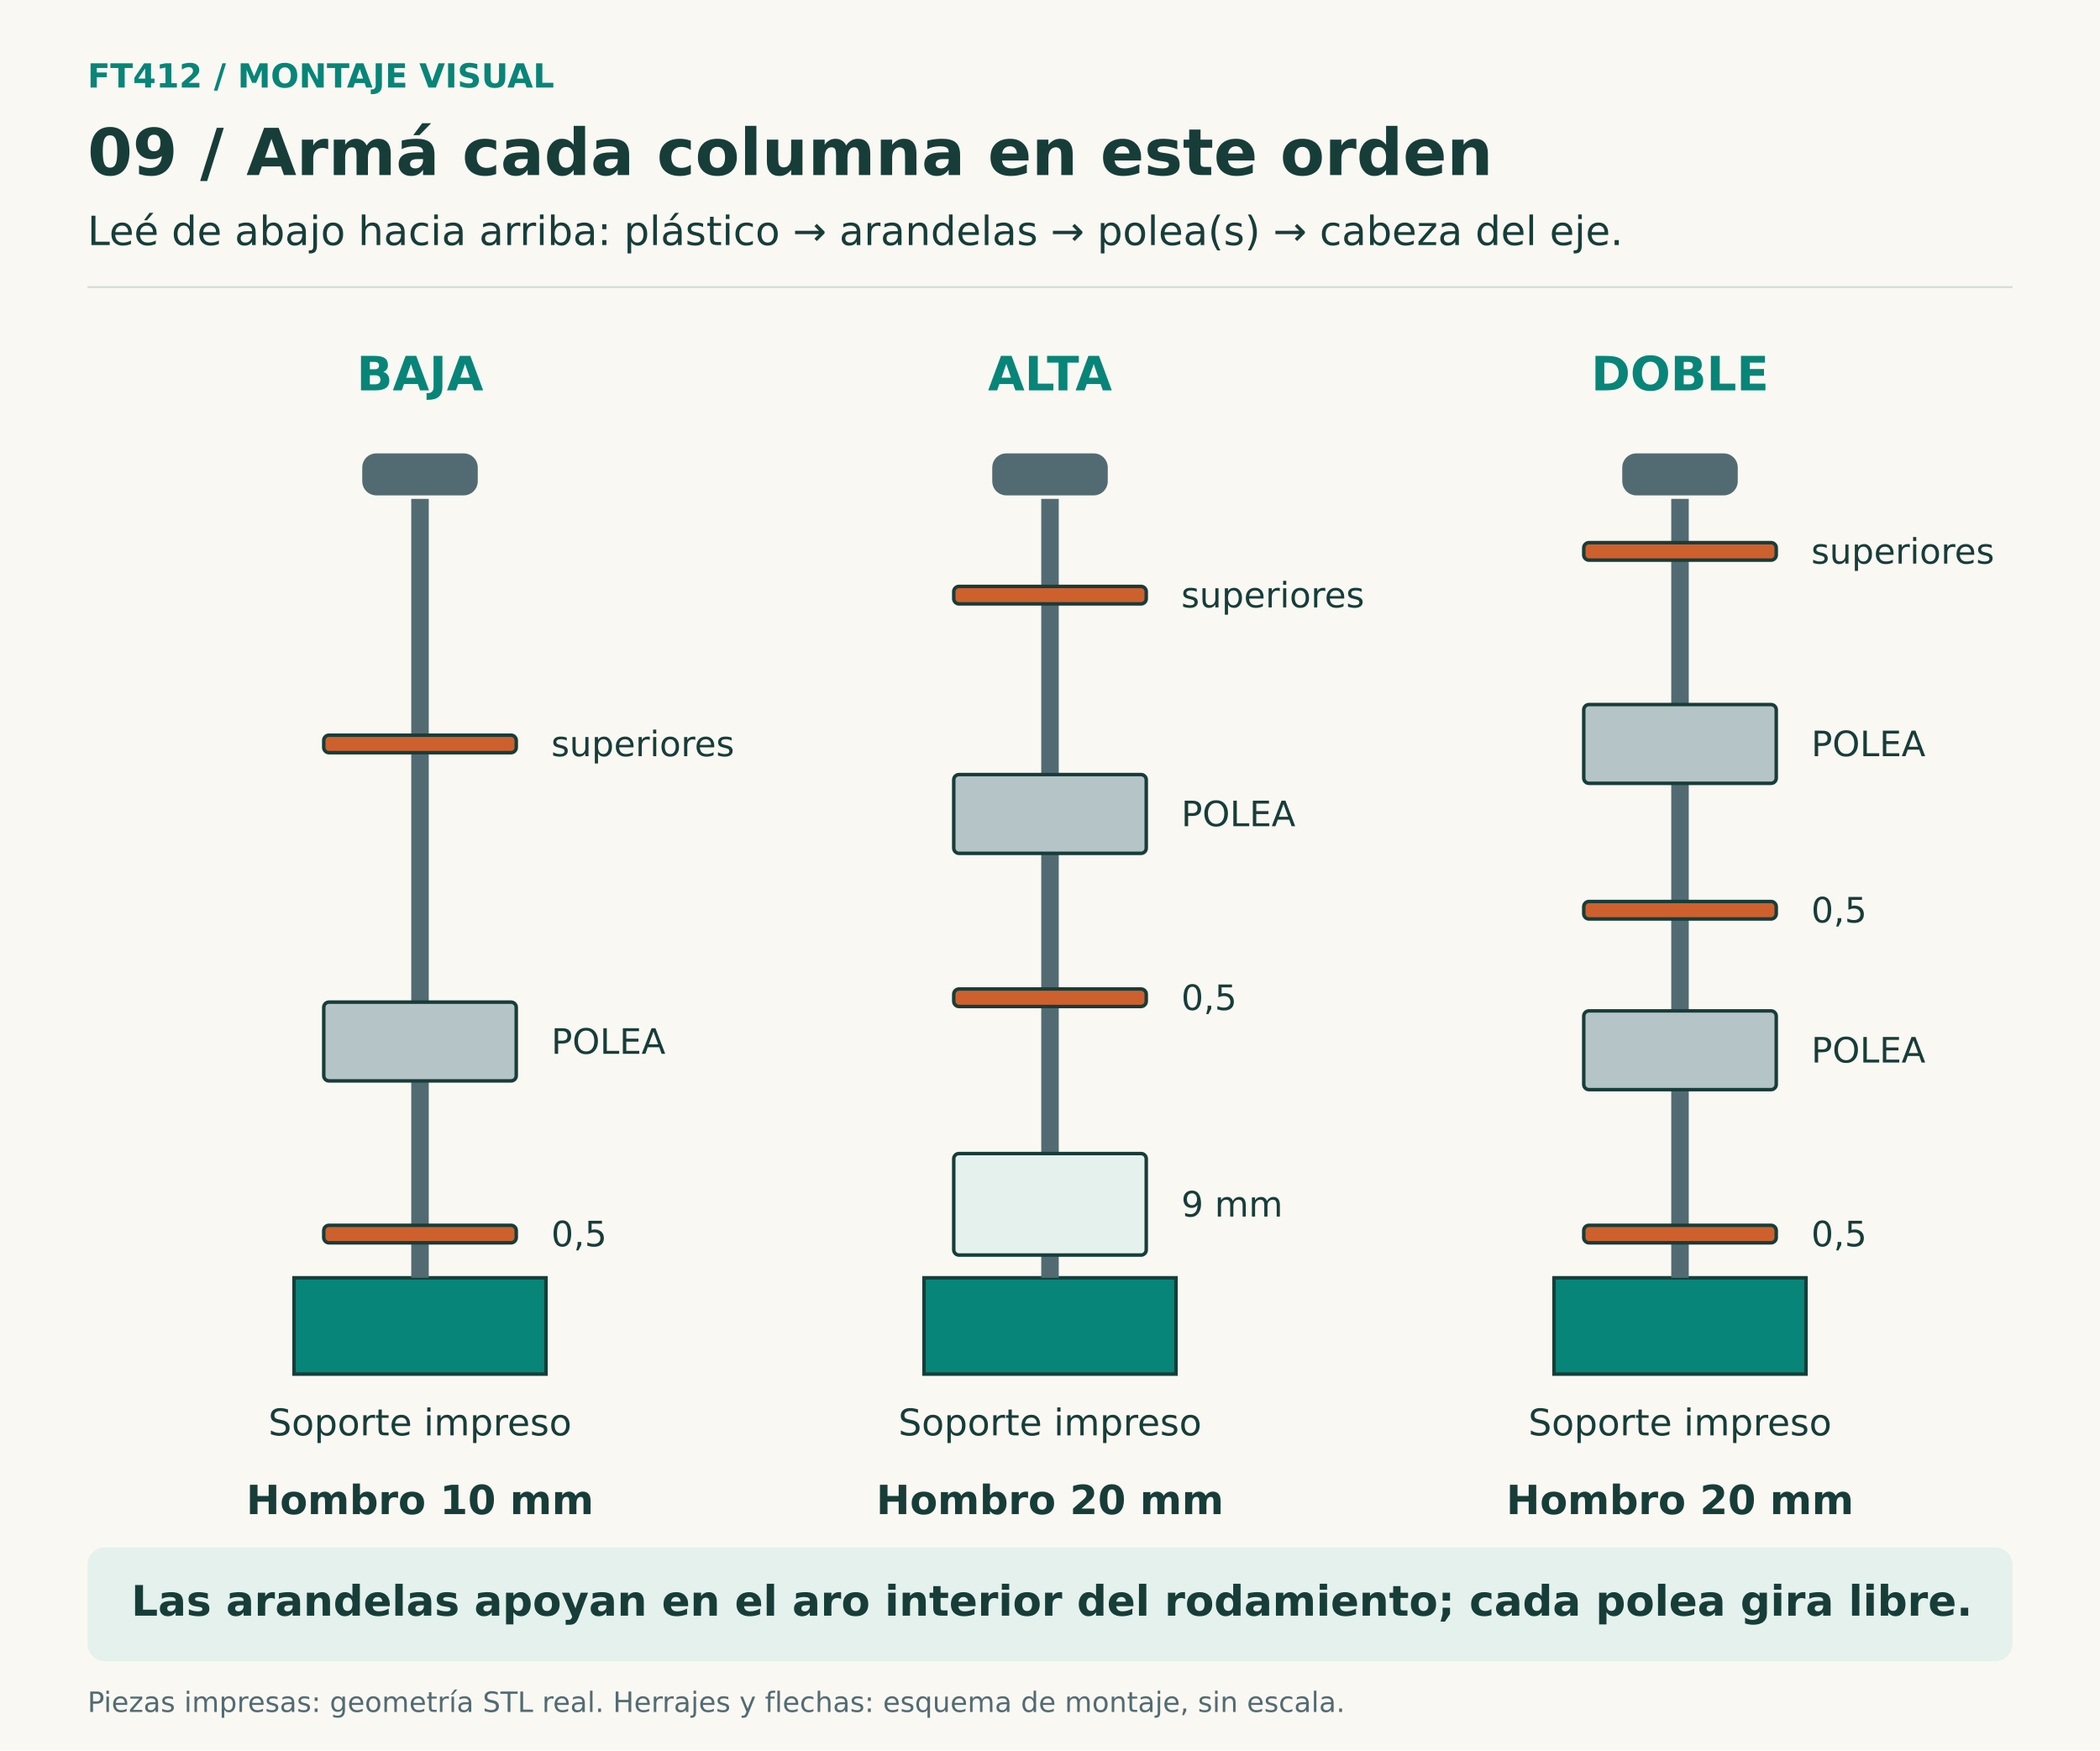
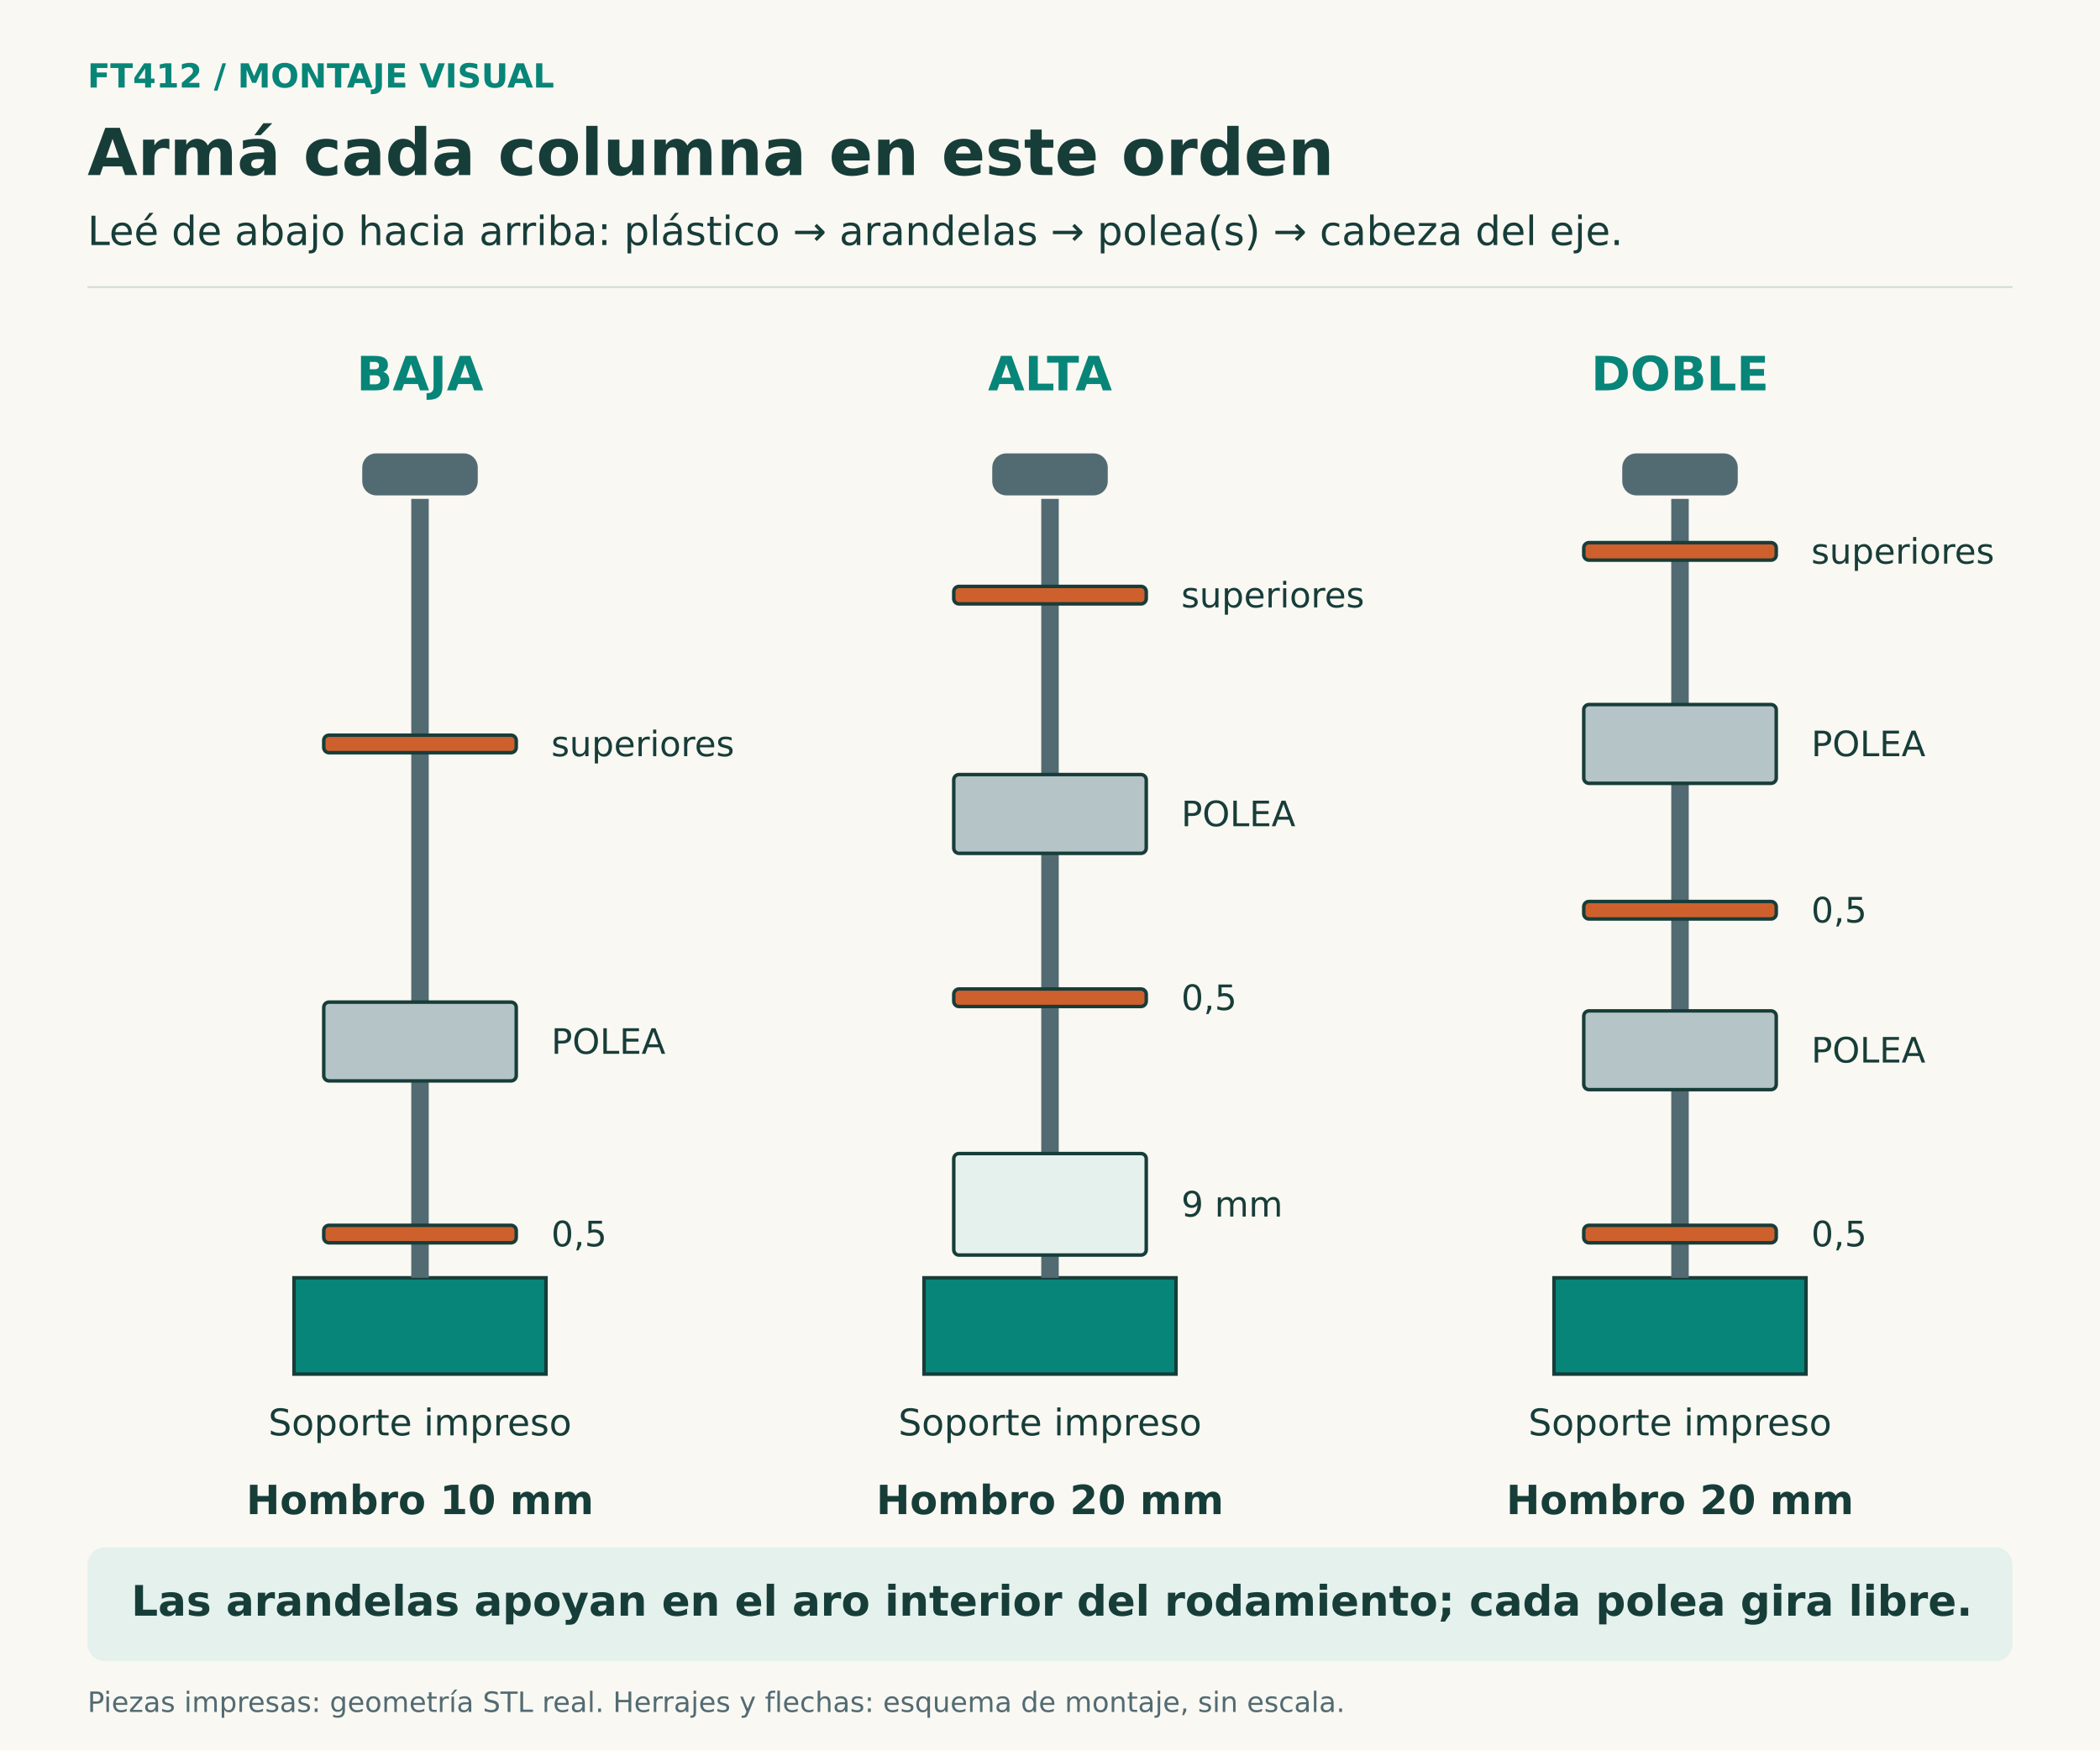
<svg xmlns="http://www.w3.org/2000/svg" width="1200" height="1000" viewBox="0 0 1200 1000" role="img">
  <defs>
    <marker id="arrow" markerWidth="8" markerHeight="8" refX="6" refY="3" orient="auto">
      <path d="M0,0 L6,3 L0,6" fill="#ce602e" />
    </marker>
  </defs>
  <rect width="1200" height="1000" fill="#faf8f2" />
  <text x="50" y="50.0" font-family="DejaVu Sans,Arial,sans-serif" font-size="19" font-weight="700" fill="#078578" text-anchor="start">FT412  /  MONTAJE VISUAL</text>
-   <text x="50" y="100.0" font-family="DejaVu Sans,Arial,sans-serif" font-size="37" font-weight="700" fill="#173d39" text-anchor="start">09 / Armá cada columna en este orden</text>
+   <text x="50" y="100.0" font-family="DejaVu Sans,Arial,sans-serif" font-size="37" font-weight="700" fill="#173d39" text-anchor="start">Armá cada columna en este orden</text>
  <text x="50" y="140.0" font-family="DejaVu Sans,Arial,sans-serif" font-size="23" font-weight="400" fill="#173d39" text-anchor="start">Leé de abajo hacia arriba: plástico → arandelas → polea(s) → cabeza del eje.</text>
  <line x1="50" y1="164" x2="1150" y2="164" stroke="#cedbd5" stroke-width="1" />
  <text x="240" y="223.0" font-family="DejaVu Sans,Arial,sans-serif" font-size="27" font-weight="700" fill="#078578" text-anchor="middle">BAJA</text>
  <rect x="168" y="730" width="144" height="55" rx="0" fill="#078578" stroke="#173d39" stroke-width="2" />
  <text x="240" y="820.0" font-family="DejaVu Sans,Arial,sans-serif" font-size="21" font-weight="400" fill="#173d39" text-anchor="middle">Soporte impreso</text>
  <line x1="240" y1="285" x2="240" y2="730" stroke="#526b73" stroke-width="10" />
  <rect x="185" y="700.0" width="110" height="10" rx="3" fill="#ce602e" stroke="#173d39" stroke-width="2" />
  <text x="315" y="712.0" font-family="DejaVu Sans,Arial,sans-serif" font-size="20" font-weight="400" fill="#173d39" text-anchor="start">0,5</text>
  <rect x="185" y="572.5" width="110" height="45" rx="3" fill="#b5c4c7" stroke="#173d39" stroke-width="2" />
  <text x="315" y="602.0" font-family="DejaVu Sans,Arial,sans-serif" font-size="20" font-weight="400" fill="#173d39" text-anchor="start">POLEA</text>
  <rect x="185" y="420.0" width="110" height="10" rx="3" fill="#ce602e" stroke="#173d39" stroke-width="2" />
  <text x="315" y="432.0" font-family="DejaVu Sans,Arial,sans-serif" font-size="20" font-weight="400" fill="#173d39" text-anchor="start">superiores</text>
  <rect x="208" y="260" width="64" height="22" rx="7" fill="#526b73" stroke="#526b73" stroke-width="2" />
  <text x="240" y="865.0" font-family="DejaVu Sans,Arial,sans-serif" font-size="23" font-weight="700" fill="#173d39" text-anchor="middle">Hombro 10 mm</text>
  <text x="600" y="223.0" font-family="DejaVu Sans,Arial,sans-serif" font-size="27" font-weight="700" fill="#078578" text-anchor="middle">ALTA</text>
  <rect x="528" y="730" width="144" height="55" rx="0" fill="#078578" stroke="#173d39" stroke-width="2" />
  <text x="600" y="820.0" font-family="DejaVu Sans,Arial,sans-serif" font-size="21" font-weight="400" fill="#173d39" text-anchor="middle">Soporte impreso</text>
  <line x1="600" y1="285" x2="600" y2="730" stroke="#526b73" stroke-width="10" />
  <rect x="545" y="659.0" width="110" height="58" rx="3" fill="#e4f1ec" stroke="#173d39" stroke-width="2" />
  <text x="675" y="695.0" font-family="DejaVu Sans,Arial,sans-serif" font-size="20" font-weight="400" fill="#173d39" text-anchor="start">9 mm</text>
  <rect x="545" y="565.0" width="110" height="10" rx="3" fill="#ce602e" stroke="#173d39" stroke-width="2" />
  <text x="675" y="577.0" font-family="DejaVu Sans,Arial,sans-serif" font-size="20" font-weight="400" fill="#173d39" text-anchor="start">0,5</text>
  <rect x="545" y="442.5" width="110" height="45" rx="3" fill="#b5c4c7" stroke="#173d39" stroke-width="2" />
  <text x="675" y="472.0" font-family="DejaVu Sans,Arial,sans-serif" font-size="20" font-weight="400" fill="#173d39" text-anchor="start">POLEA</text>
  <rect x="545" y="335.0" width="110" height="10" rx="3" fill="#ce602e" stroke="#173d39" stroke-width="2" />
  <text x="675" y="347.0" font-family="DejaVu Sans,Arial,sans-serif" font-size="20" font-weight="400" fill="#173d39" text-anchor="start">superiores</text>
  <rect x="568" y="260" width="64" height="22" rx="7" fill="#526b73" stroke="#526b73" stroke-width="2" />
  <text x="600" y="865.0" font-family="DejaVu Sans,Arial,sans-serif" font-size="23" font-weight="700" fill="#173d39" text-anchor="middle">Hombro 20 mm</text>
  <text x="960" y="223.0" font-family="DejaVu Sans,Arial,sans-serif" font-size="27" font-weight="700" fill="#078578" text-anchor="middle">DOBLE</text>
  <rect x="888" y="730" width="144" height="55" rx="0" fill="#078578" stroke="#173d39" stroke-width="2" />
  <text x="960" y="820.0" font-family="DejaVu Sans,Arial,sans-serif" font-size="21" font-weight="400" fill="#173d39" text-anchor="middle">Soporte impreso</text>
  <line x1="960" y1="285" x2="960" y2="730" stroke="#526b73" stroke-width="10" />
  <rect x="905" y="700.0" width="110" height="10" rx="3" fill="#ce602e" stroke="#173d39" stroke-width="2" />
  <text x="1035" y="712.0" font-family="DejaVu Sans,Arial,sans-serif" font-size="20" font-weight="400" fill="#173d39" text-anchor="start">0,5</text>
  <rect x="905" y="577.5" width="110" height="45" rx="3" fill="#b5c4c7" stroke="#173d39" stroke-width="2" />
  <text x="1035" y="607.0" font-family="DejaVu Sans,Arial,sans-serif" font-size="20" font-weight="400" fill="#173d39" text-anchor="start">POLEA</text>
  <rect x="905" y="515.0" width="110" height="10" rx="3" fill="#ce602e" stroke="#173d39" stroke-width="2" />
  <text x="1035" y="527.0" font-family="DejaVu Sans,Arial,sans-serif" font-size="20" font-weight="400" fill="#173d39" text-anchor="start">0,5</text>
  <rect x="905" y="402.5" width="110" height="45" rx="3" fill="#b5c4c7" stroke="#173d39" stroke-width="2" />
  <text x="1035" y="432.0" font-family="DejaVu Sans,Arial,sans-serif" font-size="20" font-weight="400" fill="#173d39" text-anchor="start">POLEA</text>
  <rect x="905" y="310.0" width="110" height="10" rx="3" fill="#ce602e" stroke="#173d39" stroke-width="2" />
  <text x="1035" y="322.0" font-family="DejaVu Sans,Arial,sans-serif" font-size="20" font-weight="400" fill="#173d39" text-anchor="start">superiores</text>
  <rect x="928" y="260" width="64" height="22" rx="7" fill="#526b73" stroke="#526b73" stroke-width="2" />
  <text x="960" y="865.0" font-family="DejaVu Sans,Arial,sans-serif" font-size="23" font-weight="700" fill="#173d39" text-anchor="middle">Hombro 20 mm</text>
  <rect x="50" y="884" width="1100" height="65" rx="10" fill="#e4f1ec" stroke="none" stroke-width="2" />
  <text x="75" y="923.0" font-family="DejaVu Sans,Arial,sans-serif" font-size="24" font-weight="700" fill="#173d39" text-anchor="start">Las arandelas apoyan en el aro interior del rodamiento; cada polea gira libre.</text>
  <text x="50" y="978.0" font-family="DejaVu Sans,Arial,sans-serif" font-size="16" font-weight="400" fill="#526b73" text-anchor="start">Piezas impresas: geometría STL real. Herrajes y flechas: esquema de montaje, sin escala.</text>
</svg>
